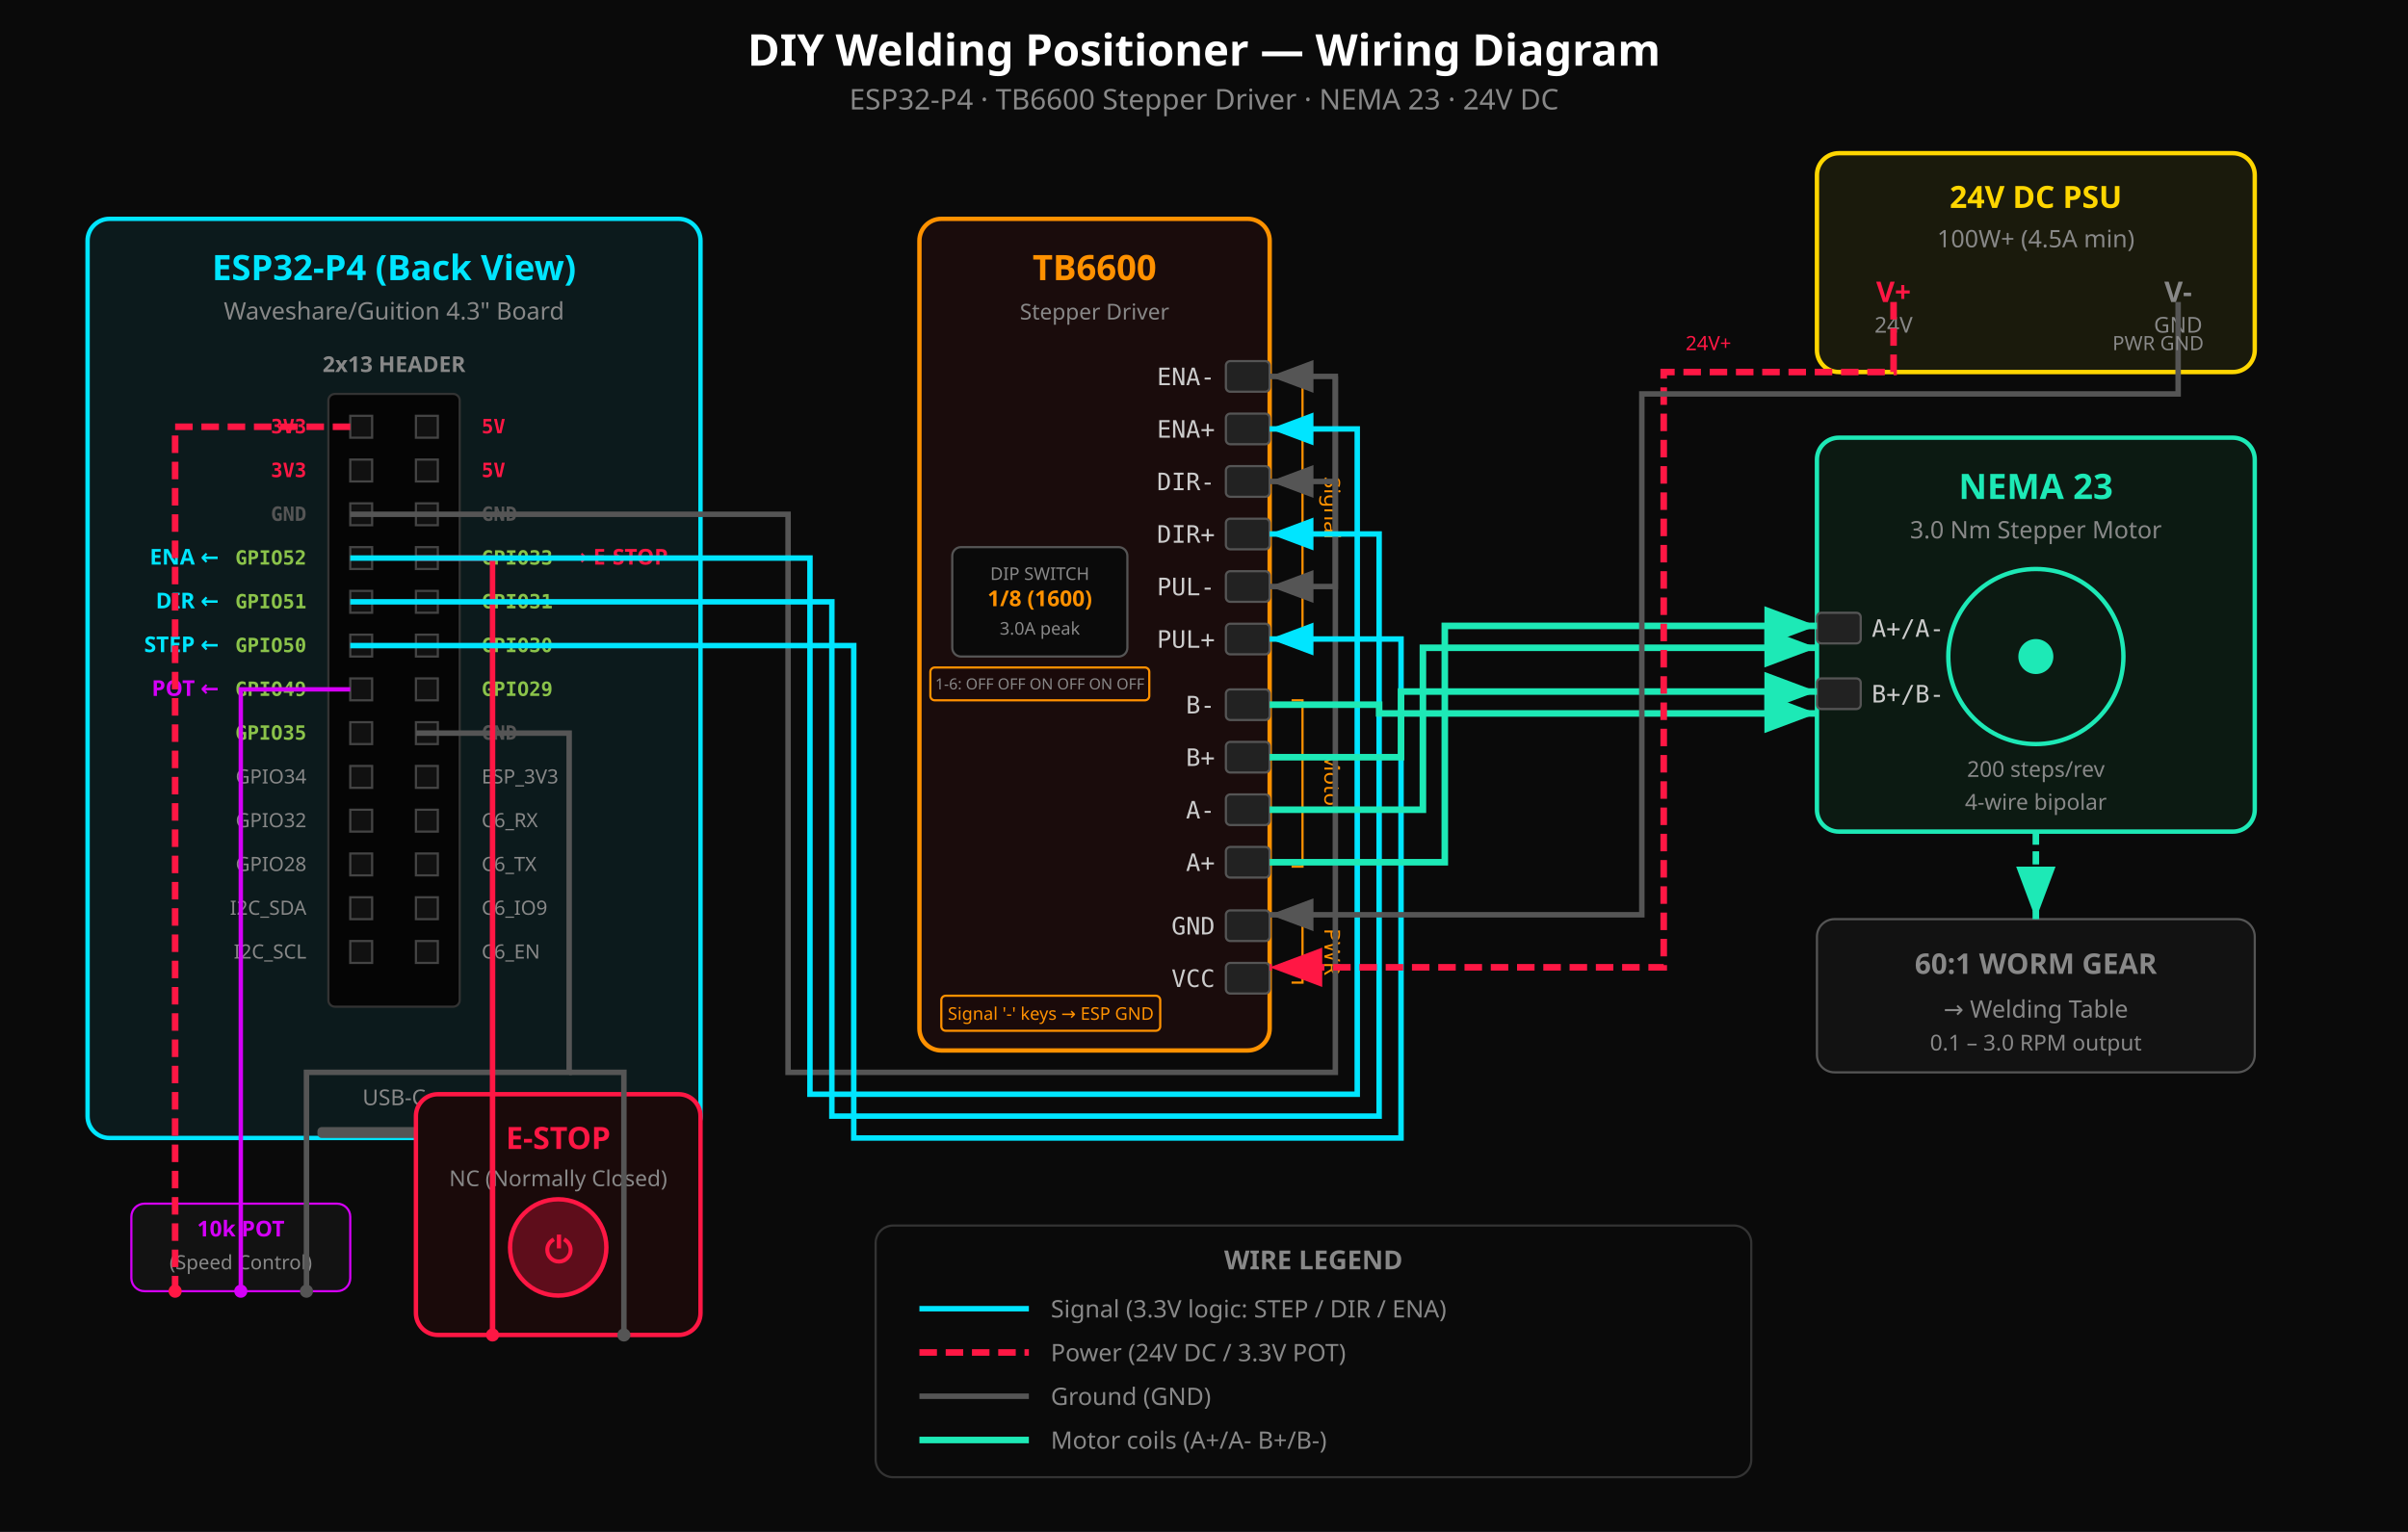
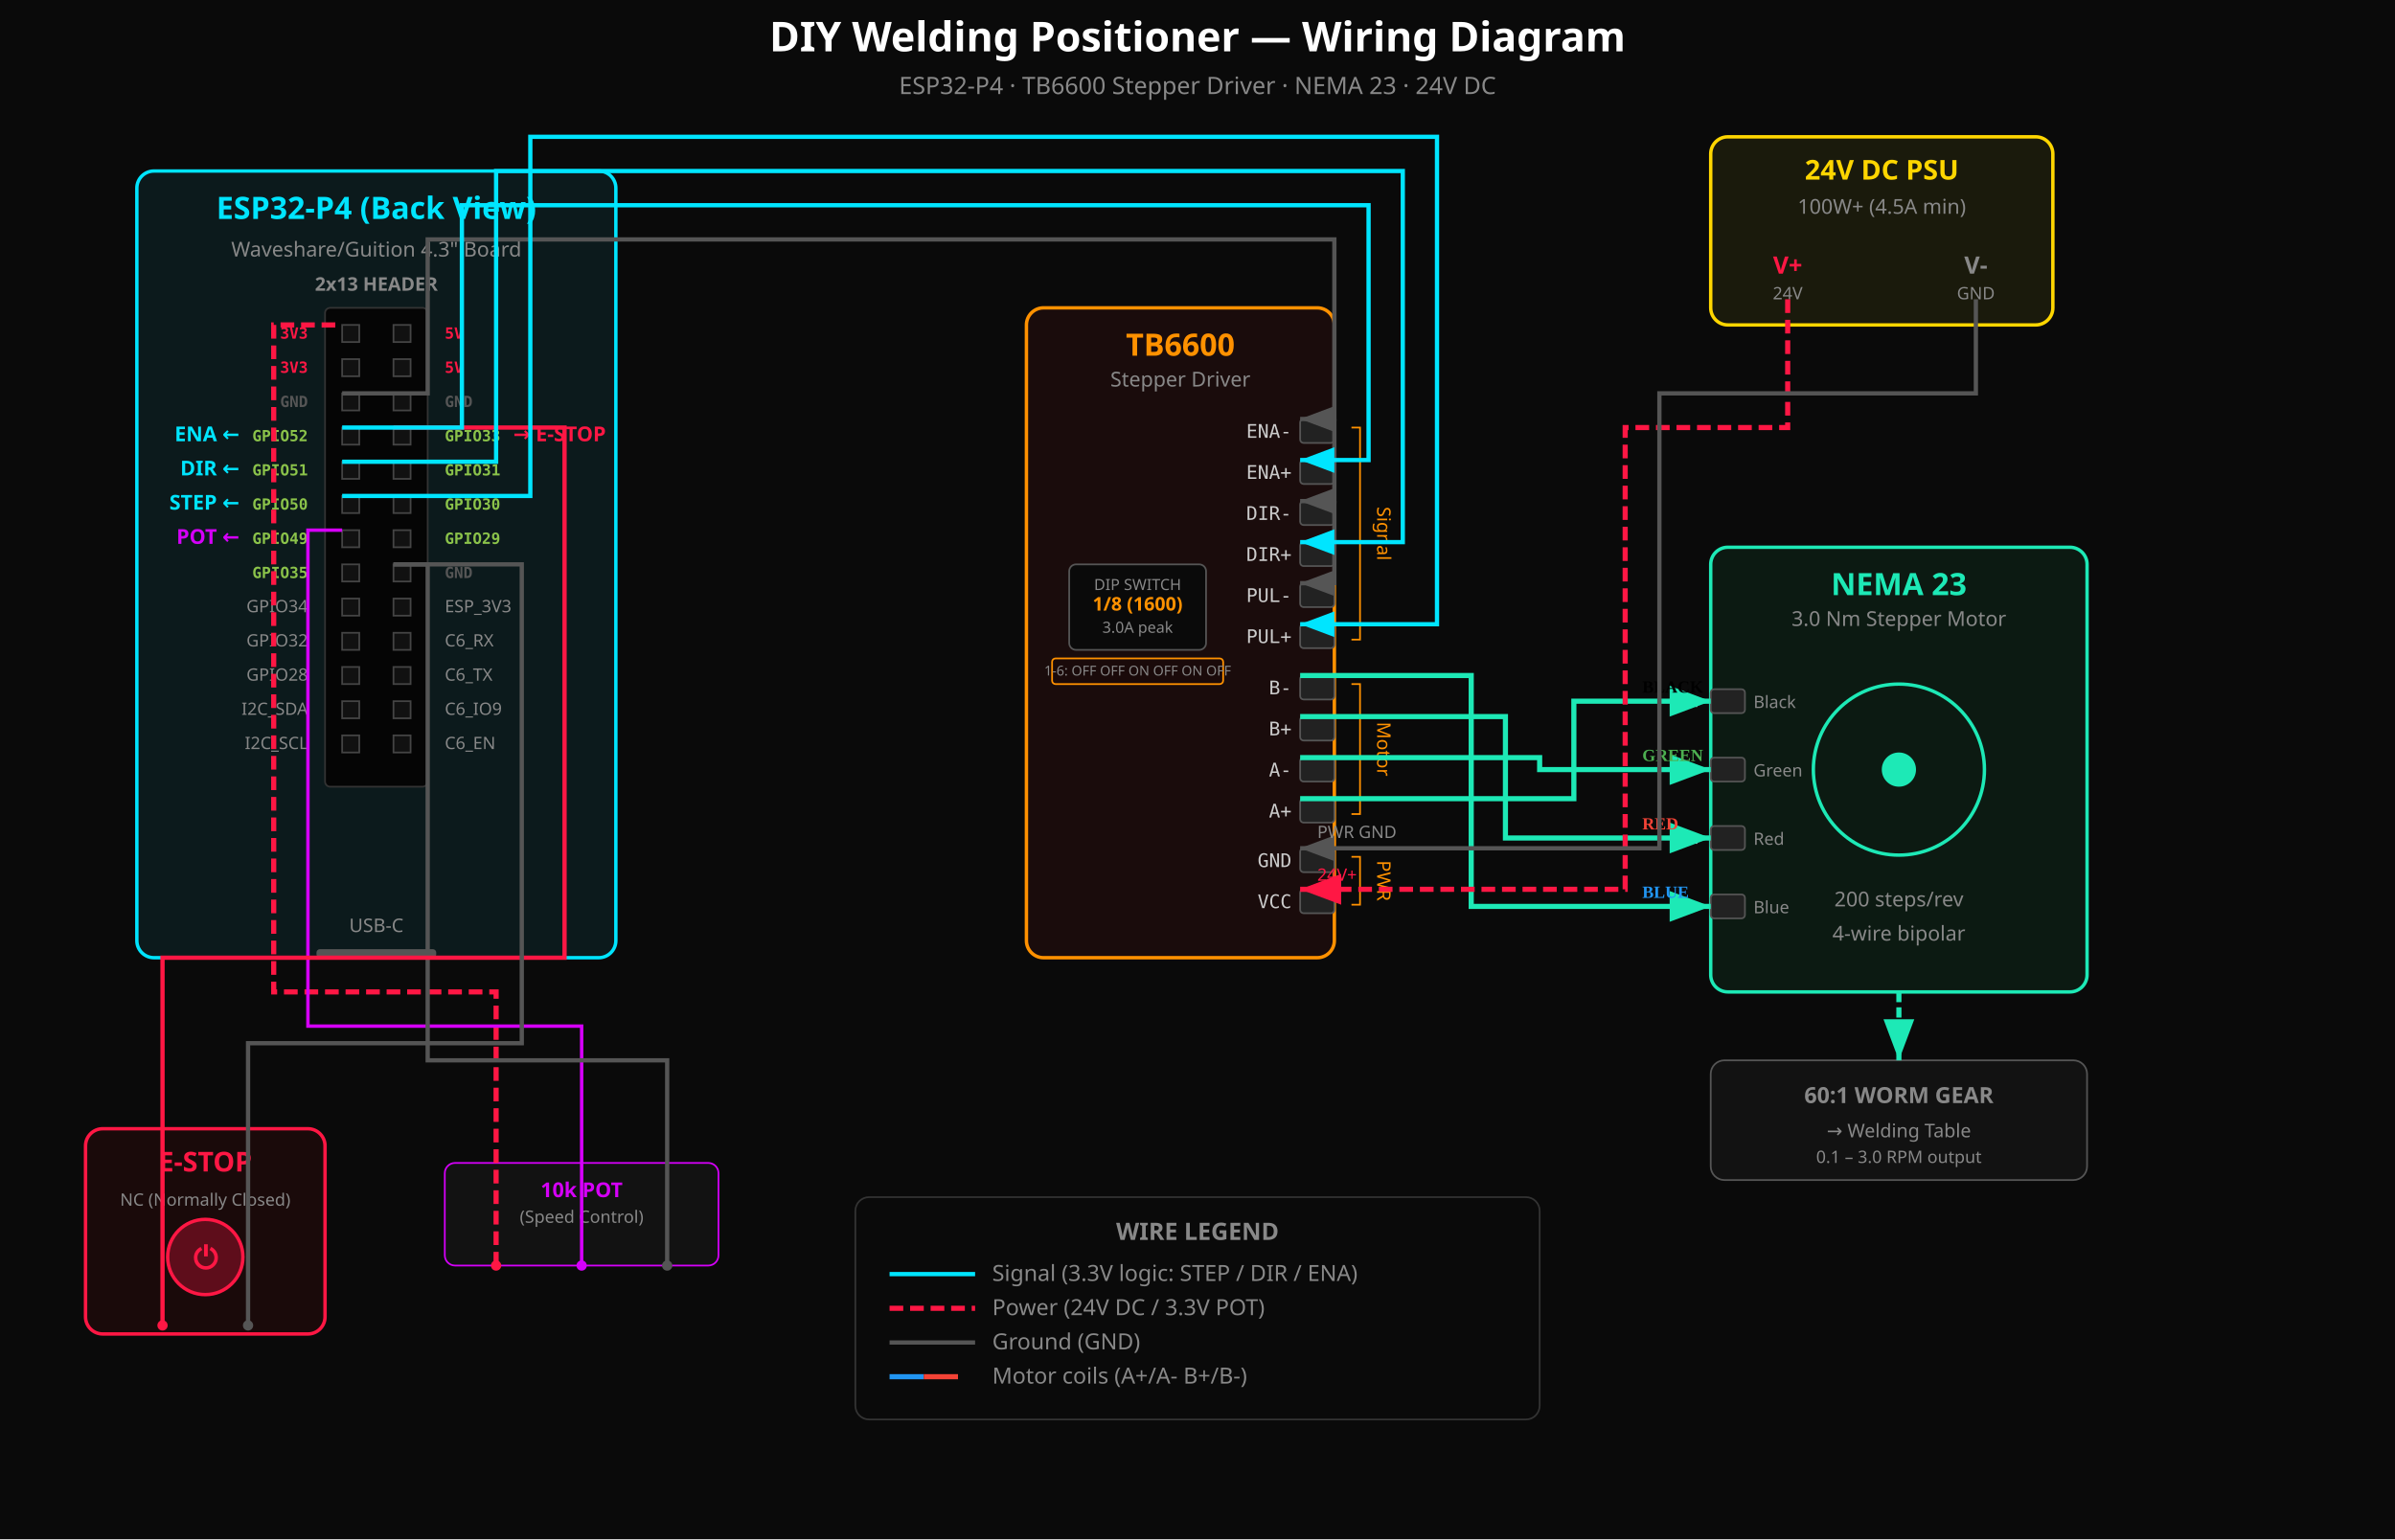
- <svg xmlns="http://www.w3.org/2000/svg" viewBox="0 0 1100 700" width="1100" height="700">
+ <svg xmlns="http://www.w3.org/2000/svg" viewBox="0 0 1400 900" width="1400" height="900">
  <defs>
    <style>
      .bg { fill: #0A0A0A; }
      .box { fill: #121212; stroke: #333; stroke-width: 2; rx: 10; }
      .box-esp { fill: #0c1a1c; stroke: #00E5FF; stroke-width: 2; rx: 10; }
      .box-tb { fill: #1a0c0c; stroke: #FF9100; stroke-width: 2; rx: 10; }
      .box-motor { fill: #0c1a12; stroke: #1DE9B6; stroke-width: 2; rx: 10; }
      .box-psu { fill: #1a1a0c; stroke: #FFD600; stroke-width: 2; rx: 10; }
      .wire-sig { stroke: #00E5FF; stroke-width: 2.5; fill: none; }
      .wire-pwr { stroke: #FF1744; stroke-width: 3; fill: none; stroke-dasharray: 8,4; }
      .wire-gnd { stroke: #555; stroke-width: 2.5; fill: none; }
      .wire-motor { stroke: #1DE9B6; stroke-width: 3; fill: none; }
      .wire-estop { stroke: #FF1744; stroke-width: 2.5; fill: none; }
      .wire-pot { stroke: #D500F9; stroke-width: 2; fill: none; }
      .t-main { fill: #FFF; font-family: sans-serif; font-weight: bold; }
      .t-dim { fill: #888; font-family: sans-serif; }
      .t-cyan { fill: #00E5FF; font-family: sans-serif; }
      .t-amber { fill: #FF9100; font-family: sans-serif; }
      .t-teal { fill: #1DE9B6; font-family: sans-serif; }
      .t-red { fill: #FF1744; font-family: sans-serif; }
      .t-yellow { fill: #FFD600; font-family: sans-serif; }
      .t-purple { fill: #D500F9; font-family: sans-serif; }
      .pin { fill: #222; stroke: #555; stroke-width: 1; }
      .pin-label { fill: #CCC; font-family: monospace; font-size: 11px; }
      .header-pin { fill: #111; stroke: #444; stroke-width: 1; }
      .header-bg { fill: #050505; stroke: #333; stroke-width: 1; rx: 3; }
      .label-gnd { fill: #555; font-size: 9px; font-family: monospace; font-weight: bold; }
      .label-3v3 { fill: #FF1744; font-size: 9px; font-family: monospace; font-weight: bold; }
      .label-gpio { fill: #8BC34A; font-size: 9px; font-family: monospace; font-weight: bold; }
    </style>
    <marker id="arrowCyan" markerWidth="8" markerHeight="6" refX="8" refY="3" orient="auto">
      <path d="M0,0 L8,3 L0,6 Z" fill="#00E5FF" />
    </marker>
    <marker id="arrowGnd" markerWidth="8" markerHeight="6" refX="8" refY="3" orient="auto">
      <path d="M0,0 L8,3 L0,6 Z" fill="#555" />
    </marker>
    <marker id="arrowMotor" markerWidth="8" markerHeight="6" refX="8" refY="3" orient="auto">
      <path d="M0,0 L8,3 L0,6 Z" fill="#1DE9B6" />
    </marker>
    <marker id="arrowPwr" markerWidth="8" markerHeight="6" refX="8" refY="3" orient="auto">
      <path d="M0,0 L8,3 L0,6 Z" fill="#FF1744" />
    </marker>
  </defs>
-   <rect width="1100" height="700" class="bg" />
-   <text x="550" y="30" class="t-main" font-size="20" text-anchor="middle">DIY Welding Positioner — Wiring Diagram</text>
-   <text x="550" y="50" class="t-dim" font-size="13" text-anchor="middle">ESP32-P4 · TB6600 Stepper Driver · NEMA 23 · 24V DC</text>
-   <g transform="translate(40, 100)">
-     <rect width="280" height="420" class="box-esp" rx="10" />
-     <text x="140" y="28" class="t-cyan" font-size="16" text-anchor="middle" font-weight="bold">ESP32-P4 (Back View)</text>
-     <text x="140" y="46" class="t-dim" font-size="11" text-anchor="middle">Waveshare/Guition 4.3" Board</text>
-     <rect x="105" y="415" width="70" height="5" rx="2" fill="#555" />
-     <text x="140" y="405" class="t-dim" font-size="10" text-anchor="middle">USB-C</text>
+   <rect width="1400" height="900" class="bg" />
+   <text x="700" y="30" class="t-main" font-size="24" text-anchor="middle">DIY Welding Positioner — Wiring Diagram</text>
+   <text x="700" y="55" class="t-dim" font-size="14" text-anchor="middle">ESP32-P4 · TB6600 Stepper Driver · NEMA 23 · 24V DC</text>
+   <g transform="translate(80, 100)">
+     <rect width="280" height="460" class="box-esp" rx="10" />
+     <text x="140" y="28" class="t-cyan" font-size="18" text-anchor="middle" font-weight="bold">ESP32-P4 (Back View)</text>
+     <text x="140" y="50" class="t-dim" font-size="12" text-anchor="middle">Waveshare/Guition 4.3" Board</text>
+     <rect x="105" y="455" width="70" height="5" rx="2" fill="#555" />
+     <text x="140" y="445" class="t-dim" font-size="11" text-anchor="middle">USB-C</text>
    <rect x="110" y="80" width="60" height="280" class="header-bg" />
-     <text x="140" y="70" class="t-dim" font-size="10" text-anchor="middle" font-weight="bold">2x13 HEADER</text>
+     <text x="140" y="70" class="t-dim" font-size="11" text-anchor="middle" font-weight="bold">2x13 HEADER</text>
    <text x="100" y="98" class="label-3v3" text-anchor="end">3V3</text>
    <rect x="120" y="90" width="10" height="10" class="header-pin" />
    <rect x="150" y="90" width="10" height="10" class="header-pin" />
    <text x="180" y="98" class="label-3v3" text-anchor="start">5V</text>
    <text x="100" y="118" class="label-3v3" text-anchor="end">3V3</text>
    <rect x="120" y="110" width="10" height="10" class="header-pin" />
    <rect x="150" y="110" width="10" height="10" class="header-pin" />
    <text x="180" y="118" class="label-3v3" text-anchor="start">5V</text>
    <text x="100" y="138" class="label-gnd" text-anchor="end">GND</text>
    <rect x="120" y="130" width="10" height="10" class="header-pin" fill="#555" />
    <rect x="150" y="130" width="10" height="10" class="header-pin" fill="#555" />
    <text x="180" y="138" class="label-gnd" text-anchor="start">GND</text>
    <text x="100" y="158" class="label-gpio" text-anchor="end">GPIO52</text>
    <rect x="120" y="150" width="10" height="10" class="header-pin" />
    <rect x="150" y="150" width="10" height="10" class="header-pin" />
    <text x="180" y="158" class="label-gpio" text-anchor="start">GPIO33</text>
    <text x="100" y="178" class="label-gpio" text-anchor="end">GPIO51</text>
    <rect x="120" y="170" width="10" height="10" class="header-pin" />
    <rect x="150" y="170" width="10" height="10" class="header-pin" />
    <text x="180" y="178" class="label-gpio" text-anchor="start">GPIO31</text>
    <text x="100" y="198" class="label-gpio" text-anchor="end">GPIO50</text>
    <rect x="120" y="190" width="10" height="10" class="header-pin" />
    <rect x="150" y="190" width="10" height="10" class="header-pin" />
    <text x="180" y="198" class="label-gpio" text-anchor="start">GPIO30</text>
    <text x="100" y="218" class="label-gpio" text-anchor="end">GPIO49</text>
    <rect x="120" y="210" width="10" height="10" class="header-pin" />
    <rect x="150" y="210" width="10" height="10" class="header-pin" />
    <text x="180" y="218" class="label-gpio" text-anchor="start">GPIO29</text>
    <text x="100" y="238" class="label-gpio" text-anchor="end">GPIO35</text>
    <rect x="120" y="230" width="10" height="10" class="header-pin" />
    <rect x="150" y="230" width="10" height="10" class="header-pin" fill="#555" />
    <text x="180" y="238" class="label-gnd" text-anchor="start">GND</text>
-     <text x="100" y="258" class="t-dim" font-size="9" text-anchor="end">GPIO34</text>
+     <text x="100" y="258" class="t-dim" font-size="10" text-anchor="end">GPIO34</text>
    <rect x="120" y="250" width="10" height="10" class="header-pin" />
    <rect x="150" y="250" width="10" height="10" class="header-pin" />
-     <text x="180" y="258" class="t-dim" font-size="9" text-anchor="start">ESP_3V3</text>
-     <text x="100" y="278" class="t-dim" font-size="9" text-anchor="end">GPIO32</text>
+     <text x="180" y="258" class="t-dim" font-size="10" text-anchor="start">ESP_3V3</text>
+     <text x="100" y="278" class="t-dim" font-size="10" text-anchor="end">GPIO32</text>
    <rect x="120" y="270" width="10" height="10" class="header-pin" />
    <rect x="150" y="270" width="10" height="10" class="header-pin" />
-     <text x="180" y="278" class="t-dim" font-size="9" text-anchor="start">C6_RX</text>
-     <text x="100" y="298" class="t-dim" font-size="9" text-anchor="end">GPIO28</text>
+     <text x="180" y="278" class="t-dim" font-size="10" text-anchor="start">C6_RX</text>
+     <text x="100" y="298" class="t-dim" font-size="10" text-anchor="end">GPIO28</text>
    <rect x="120" y="290" width="10" height="10" class="header-pin" />
    <rect x="150" y="290" width="10" height="10" class="header-pin" />
-     <text x="180" y="298" class="t-dim" font-size="9" text-anchor="start">C6_TX</text>
-     <text x="100" y="318" class="t-dim" font-size="9" text-anchor="end">I2C_SDA</text>
+     <text x="180" y="298" class="t-dim" font-size="10" text-anchor="start">C6_TX</text>
+     <text x="100" y="318" class="t-dim" font-size="10" text-anchor="end">I2C_SDA</text>
    <rect x="120" y="310" width="10" height="10" class="header-pin" />
    <rect x="150" y="310" width="10" height="10" class="header-pin" />
-     <text x="180" y="318" class="t-dim" font-size="9" text-anchor="start">C6_IO9</text>
-     <text x="100" y="338" class="t-dim" font-size="9" text-anchor="end">I2C_SCL</text>
+     <text x="180" y="318" class="t-dim" font-size="10" text-anchor="start">C6_IO9</text>
+     <text x="100" y="338" class="t-dim" font-size="10" text-anchor="end">I2C_SCL</text>
    <rect x="120" y="330" width="10" height="10" class="header-pin" />
    <rect x="150" y="330" width="10" height="10" class="header-pin" />
-     <text x="180" y="338" class="t-dim" font-size="9" text-anchor="start">C6_EN</text>
-     <text x="60" y="158" class="t-cyan" font-size="10" text-anchor="end" font-weight="bold">ENA ←</text>
-     <text x="60" y="178" class="t-cyan" font-size="10" text-anchor="end" font-weight="bold">DIR ←</text>
-     <text x="60" y="198" class="t-cyan" font-size="10" text-anchor="end" font-weight="bold">STEP ←</text>
-     <text x="60" y="218" class="t-purple" font-size="10" text-anchor="end" font-weight="bold">POT ←</text>
-     <text x="220" y="158" class="t-red" font-size="10" text-anchor="start" font-weight="bold">→ E-STOP</text>
-   </g>
-   <g transform="translate(420, 100)">
-     <rect width="160" height="380" class="box-tb" rx="10" />
-     <text x="80" y="28" class="t-amber" font-size="16" text-anchor="middle" font-weight="bold">TB6600</text>
-     <text x="80" y="46" class="t-dim" font-size="10" text-anchor="middle">Stepper Driver</text>
-     <rect x="140" y="65" width="20" height="14" class="pin" rx="2" fill="#2E7D32" />
-     <text x="135" y="76" class="pin-label" text-anchor="end">ENA-</text>
-     <rect x="140" y="89" width="20" height="14" class="pin" rx="2" fill="#2E7D32" />
-     <text x="135" y="100" class="pin-label" text-anchor="end">ENA+</text>
-     <rect x="140" y="113" width="20" height="14" class="pin" rx="2" fill="#2E7D32" />
-     <text x="135" y="124" class="pin-label" text-anchor="end">DIR-</text>
-     <rect x="140" y="137" width="20" height="14" class="pin" rx="2" fill="#2E7D32" />
-     <text x="135" y="148" class="pin-label" text-anchor="end">DIR+</text>
-     <rect x="140" y="161" width="20" height="14" class="pin" rx="2" fill="#2E7D32" />
-     <text x="135" y="172" class="pin-label" text-anchor="end">PUL-</text>
-     <rect x="140" y="185" width="20" height="14" class="pin" rx="2" fill="#2E7D32" />
-     <text x="135" y="196" class="pin-label" text-anchor="end">PUL+</text>
-     <rect x="140" y="215" width="20" height="14" class="pin" rx="2" fill="#2E7D32" />
-     <text x="135" y="226" class="pin-label" text-anchor="end">B-</text>
-     <rect x="140" y="239" width="20" height="14" class="pin" rx="2" fill="#2E7D32" />
-     <text x="135" y="250" class="pin-label" text-anchor="end">B+</text>
-     <rect x="140" y="263" width="20" height="14" class="pin" rx="2" fill="#2E7D32" />
-     <text x="135" y="274" class="pin-label" text-anchor="end">A-</text>
-     <rect x="140" y="287" width="20" height="14" class="pin" rx="2" fill="#2E7D32" />
-     <text x="135" y="298" class="pin-label" text-anchor="end">A+</text>
-     <rect x="140" y="316" width="20" height="14" class="pin" rx="2" fill="#2E7D32" />
-     <text x="135" y="327" class="pin-label" text-anchor="end">GND</text>
-     <rect x="140" y="340" width="20" height="14" class="pin" rx="2" fill="#2E7D32" />
-     <text x="135" y="351" class="pin-label" text-anchor="end">VCC</text>
-     <path d="M 170 70 L 175 70 L 175 194 L 170 194" fill="none" stroke="#FF9100" stroke-width="1" />
-     <text x="185" y="132" class="t-amber" font-size="10" transform="rotate(90, 185, 132)" text-anchor="middle">Signal</text>
-     <path d="M 170 220 L 175 220 L 175 296 L 170 296" fill="none" stroke="#FF9100" stroke-width="1" />
-     <text x="185" y="258" class="t-amber" font-size="10" transform="rotate(90, 185, 258)" text-anchor="middle">Motor</text>
-     <path d="M 170 321 L 175 321 L 175 349 L 170 349" fill="none" stroke="#FF9100" stroke-width="1" />
-     <text x="185" y="335" class="t-amber" font-size="10" transform="rotate(90, 185, 335)" text-anchor="middle">PWR</text>
-     <rect x="10" y="355" width="100" height="16" rx="2" fill="#1a0a0a" stroke="#FF9100" stroke-width="1" />
-     <text x="60" y="366" class="t-amber" font-size="8" text-anchor="middle">Signal '-' keys → ESP GND</text>
-     <rect x="15" y="150" width="80" height="50" rx="4" fill="#0a0a0a" stroke="#555" stroke-width="1" />
-     <text x="55" y="165" class="t-dim" font-size="8" text-anchor="middle">DIP SWITCH</text>
-     <text x="55" y="177" class="t-amber" font-size="10" text-anchor="middle" font-weight="bold">1/8 (1600)</text>
-     <text x="55" y="190" class="t-dim" font-size="8" text-anchor="middle">3.0A peak</text>
-     <rect x="5" y="205" width="100" height="15" rx="2" fill="#1a0a0a" stroke="#FF9100" stroke-width="1" />
-     <text x="55" y="215" class="t-dim" font-size="7" text-anchor="middle">1-6: OFF OFF ON OFF ON OFF</text>
-   </g>
-   <g transform="translate(830, 200)">
-     <rect width="200" height="180" class="box-motor" rx="10" />
-     <text x="100" y="28" class="t-teal" font-size="16" text-anchor="middle" font-weight="bold">NEMA 23</text>
-     <text x="100" y="46" class="t-dim" font-size="11" text-anchor="middle">3.0 Nm Stepper Motor</text>
-     <circle cx="100" cy="100" r="40" fill="none" stroke="#1DE9B6" stroke-width="2" />
-     <circle cx="100" cy="100" r="8" fill="#1DE9B6" />
-     <text x="100" y="155" class="t-dim" font-size="10" text-anchor="middle">200 steps/rev</text>
-     <text x="100" y="170" class="t-dim" font-size="10" text-anchor="middle">4-wire bipolar</text>
-     <rect x="0" y="80" width="20" height="14" class="pin" rx="2" />
-     <text x="25" y="91" class="pin-label">A+/A-</text>
-     <rect x="0" y="110" width="20" height="14" class="pin" rx="2" />
-     <text x="25" y="121" class="pin-label">B+/B-</text>
-   </g>
-   <g transform="translate(830, 70)">
-     <rect width="200" height="100" class="box-psu" rx="10" />
-     <text x="100" y="25" class="t-yellow" font-size="14" text-anchor="middle" font-weight="bold">24V DC PSU</text>
-     <text x="100" y="43" class="t-dim" font-size="11" text-anchor="middle">100W+ (4.5A min)</text>
-     <text x="35" y="68" class="t-red" font-size="13" text-anchor="middle" font-weight="bold">V+</text>
-     <text x="35" y="82" class="t-dim" font-size="10" text-anchor="middle">24V</text>
-     <text x="165" y="68" class="t-dim" font-size="13" text-anchor="middle" font-weight="bold">V-</text>
-     <text x="165" y="82" class="t-dim" font-size="10" text-anchor="middle">GND</text>
-   </g>
-   <g transform="translate(190, 500)">
-     <rect width="130" height="110" rx="10" fill="#1a0a0a" stroke="#FF1744" stroke-width="2" />
-     <text x="65" y="25" class="t-red" font-size="14" text-anchor="middle" font-weight="bold">E-STOP</text>
-     <text x="65" y="42" class="t-dim" font-size="10" text-anchor="middle">NC (Normally Closed)</text>
-     <circle cx="65" cy="70" r="22" fill="#FF1744" fill-opacity="0.3" stroke="#FF1744" stroke-width="2" />
-     <text x="65" y="77" class="t-red" font-size="16" text-anchor="middle" font-weight="bold">⏻</text>
-     <circle cx="35" cy="110" r="3" fill="#FF1744" />
-     <circle cx="95" cy="110" r="3" fill="#555" />
-   </g>
-   <g transform="translate(60, 550)">
-     <rect width="100" height="40" rx="6" fill="#121212" stroke="#D500F9" stroke-width="1" />
-     <text x="50" y="15" class="t-purple" font-size="10" text-anchor="middle" font-weight="bold">10k POT</text>
-     <text x="50" y="30" class="t-dim" font-size="9" text-anchor="middle">(Speed Control)</text>
-     <circle cx="20" cy="40" r="3" fill="#FF1744" />
-     <circle cx="50" cy="40" r="3" fill="#D500F9" />
-     <circle cx="80" cy="40" r="3" fill="#555" />
-   </g>
-   <path d="M 160 315 L 110 315 L 110 590" class="wire-pot" />
-   <path d="M 160 195 L 80 195 L 80 590" class="wire-pwr" />
-   <path d="M 190 335 L 260 335 L 260 490 L 140 490 L 140 590" class="wire-gnd" />
-   <path d="M 190 255 L 225 255 L 225 610" class="wire-estop" />
-   <path d="M 260 490 L 285 490 L 285 610" class="wire-gnd" />
-   <path d="M 160 235 L 360 235 L 360 490 L 610 490 L 610 172 L 580 172" class="wire-gnd" marker-end="url(#arrowGnd)" />
-   <path d="M 610 172 L 610 220 L 580 220" class="wire-gnd" marker-end="url(#arrowGnd)" />
-   <path d="M 610 220 L 610 268 L 580 268" class="wire-gnd" marker-end="url(#arrowGnd)" />
-   <path d="M 160 255 L 370 255 L 370 500 L 620 500 L 620 196 L 580 196" class="wire-sig" marker-end="url(#arrowCyan)" />
-   <path d="M 160 275 L 380 275 L 380 510 L 630 510 L 630 244 L 580 244" class="wire-sig" marker-end="url(#arrowCyan)" />
-   <path d="M 160 295 L 390 295 L 390 520 L 640 520 L 640 292 L 580 292" class="wire-sig" marker-end="url(#arrowCyan)" />
-   <path d="M 580 322 L 630 322 L 630 326 L 830 326" class="wire-motor" marker-end="url(#arrowMotor)" />
-   <path d="M 580 346 L 640 346 L 640 316 L 830 316" class="wire-motor" marker-end="url(#arrowMotor)" />
-   <path d="M 580 370 L 650 370 L 650 296 L 830 296" class="wire-motor" marker-end="url(#arrowMotor)" />
-   <path d="M 580 394 L 660 394 L 660 286 L 830 286" class="wire-motor" marker-end="url(#arrowMotor)" />
-   <g transform="translate(830, 420)">
-     <rect width="200" height="70" rx="8" fill="#121212" stroke="#555" stroke-width="1" />
-     <text x="100" y="25" class="t-dim" font-size="13" text-anchor="middle" font-weight="bold">60:1 WORM GEAR</text>
-     <text x="100" y="45" class="t-dim" font-size="11" text-anchor="middle">→ Welding Table</text>
-     <text x="100" y="60" class="t-dim" font-size="10" text-anchor="middle">0.1 – 3.0 RPM output</text>
-   </g>
-   <path d="M 930 380 L 930 420" class="wire-motor" marker-end="url(#arrowMotor)" stroke-dasharray="6,3" />
-   <path d="M 865 138 L 865 170 L 760 170 L 760 442 L 580 442" class="wire-pwr" marker-end="url(#arrowPwr)" />
-   <text x="770" y="160" class="t-red" font-size="9">24V+</text>
-   <path d="M 995 138 L 995 180 L 750 180 L 750 418 L 580 418" class="wire-gnd" marker-end="url(#arrowGnd)" />
-   <text x="965" y="160" class="t-dim" font-size="9">PWR GND</text>
-   <g transform="translate(400, 560)">
-     <rect width="400" height="115" rx="8" fill="#0A0A0A" stroke="#333" stroke-width="1" />
-     <text x="200" y="20" class="t-dim" font-size="12" text-anchor="middle" font-weight="bold">WIRE LEGEND</text>
-     <line x1="20" y1="38" x2="70" y2="38" stroke="#00E5FF" stroke-width="2.5" />
-     <text x="80" y="42" class="t-dim" font-size="11">Signal (3.3V logic: STEP / DIR / ENA)</text>
-     <line x1="20" y1="58" x2="70" y2="58" stroke="#FF1744" stroke-width="3" stroke-dasharray="8,4" />
-     <text x="80" y="62" class="t-dim" font-size="11">Power (24V DC / 3.3V POT)</text>
-     <line x1="20" y1="78" x2="70" y2="78" stroke="#555" stroke-width="2.5" />
-     <text x="80" y="82" class="t-dim" font-size="11">Ground (GND)</text>
-     <line x1="20" y1="98" x2="70" y2="98" stroke="#1DE9B6" stroke-width="3" />
-     <text x="80" y="102" class="t-dim" font-size="11">Motor coils (A+/A-  B+/B-)</text>
+     <text x="180" y="338" class="t-dim" font-size="10" text-anchor="start">C6_EN</text>
+     <text x="60" y="158" class="t-cyan" font-size="12" text-anchor="end" font-weight="bold">ENA ←</text>
+     <text x="60" y="178" class="t-cyan" font-size="12" text-anchor="end" font-weight="bold">DIR ←</text>
+     <text x="60" y="198" class="t-cyan" font-size="12" text-anchor="end" font-weight="bold">STEP ←</text>
+     <text x="60" y="218" class="t-purple" font-size="12" text-anchor="end" font-weight="bold">POT ←</text>
+     <text x="220" y="158" class="t-red" font-size="12" text-anchor="start" font-weight="bold">→ E-STOP</text>
+   </g>
+   <g transform="translate(600, 180)">
+     <rect width="180" height="380" class="box-tb" rx="10" />
+     <text x="90" y="28" class="t-amber" font-size="18" text-anchor="middle" font-weight="bold">TB6600</text>
+     <text x="90" y="46" class="t-dim" font-size="12" text-anchor="middle">Stepper Driver</text>
+     <rect x="160" y="65" width="20" height="14" class="pin" rx="2" fill="#2E7D32" />
+     <text x="155" y="76" class="pin-label" text-anchor="end">ENA-</text>
+     <rect x="160" y="89" width="20" height="14" class="pin" rx="2" fill="#2E7D32" />
+     <text x="155" y="100" class="pin-label" text-anchor="end">ENA+</text>
+     <rect x="160" y="113" width="20" height="14" class="pin" rx="2" fill="#2E7D32" />
+     <text x="155" y="124" class="pin-label" text-anchor="end">DIR-</text>
+     <rect x="160" y="137" width="20" height="14" class="pin" rx="2" fill="#2E7D32" />
+     <text x="155" y="148" class="pin-label" text-anchor="end">DIR+</text>
+     <rect x="160" y="161" width="20" height="14" class="pin" rx="2" fill="#2E7D32" />
+     <text x="155" y="172" class="pin-label" text-anchor="end">PUL-</text>
+     <rect x="160" y="185" width="20" height="14" class="pin" rx="2" fill="#2E7D32" />
+     <text x="155" y="196" class="pin-label" text-anchor="end">PUL+</text>
+     <rect x="160" y="215" width="20" height="14" class="pin" rx="2" fill="#2E7D32" />
+     <text x="155" y="226" class="pin-label" text-anchor="end">B-</text>
+     <rect x="160" y="239" width="20" height="14" class="pin" rx="2" fill="#2E7D32" />
+     <text x="155" y="250" class="pin-label" text-anchor="end">B+</text>
+     <rect x="160" y="263" width="20" height="14" class="pin" rx="2" fill="#2E7D32" />
+     <text x="155" y="274" class="pin-label" text-anchor="end">A-</text>
+     <rect x="160" y="287" width="20" height="14" class="pin" rx="2" fill="#2E7D32" />
+     <text x="155" y="298" class="pin-label" text-anchor="end">A+</text>
+     <rect x="160" y="316" width="20" height="14" class="pin" rx="2" fill="#2E7D32" />
+     <text x="155" y="327" class="pin-label" text-anchor="end">GND</text>
+     <rect x="160" y="340" width="20" height="14" class="pin" rx="2" fill="#2E7D32" />
+     <text x="155" y="351" class="pin-label" text-anchor="end">VCC</text>
+     <path d="M 190 70 L 195 70 L 195 194 L 190 194" fill="none" stroke="#FF9100" stroke-width="1" />
+     <text x="205" y="132" class="t-amber" font-size="11" transform="rotate(90, 205, 132)" text-anchor="middle">Signal</text>
+     <path d="M 190 220 L 195 220 L 195 296 L 190 296" fill="none" stroke="#FF9100" stroke-width="1" />
+     <text x="205" y="258" class="t-amber" font-size="11" transform="rotate(90, 205, 258)" text-anchor="middle">Motor</text>
+     <path d="M 190 321 L 195 321 L 195 349 L 190 349" fill="none" stroke="#FF9100" stroke-width="1" />
+     <text x="205" y="335" class="t-amber" font-size="11" transform="rotate(90, 205, 335)" text-anchor="middle">PWR</text>
+     <rect x="25" y="150" width="80" height="50" rx="4" fill="#0a0a0a" stroke="#555" stroke-width="1" />
+     <text x="65" y="165" class="t-dim" font-size="9" text-anchor="middle">DIP SWITCH</text>
+     <text x="65" y="177" class="t-amber" font-size="11" text-anchor="middle" font-weight="bold">1/8 (1600)</text>
+     <text x="65" y="190" class="t-dim" font-size="9" text-anchor="middle">3.0A peak</text>
+     <rect x="15" y="205" width="100" height="15" rx="2" fill="#1a0a0a" stroke="#FF9100" stroke-width="1" />
+     <text x="65" y="215" class="t-dim" font-size="8" text-anchor="middle">1-6: OFF OFF ON OFF ON OFF</text>
+   </g>
+   <g transform="translate(1000, 320)">
+     <rect width="220" height="260" class="box-motor" rx="10" />
+     <text x="110" y="28" class="t-teal" font-size="18" text-anchor="middle" font-weight="bold">NEMA 23</text>
+     <text x="110" y="46" class="t-dim" font-size="12" text-anchor="middle">3.0 Nm Stepper Motor</text>
+     <circle cx="110" cy="130" r="50" fill="none" stroke="#1DE9B6" stroke-width="2" />
+     <circle cx="110" cy="130" r="10" fill="#1DE9B6" />
+     <text x="110" y="210" class="t-dim" font-size="12" text-anchor="middle">200 steps/rev</text>
+     <text x="110" y="230" class="t-dim" font-size="12" text-anchor="middle">4-wire bipolar</text>
+     <rect x="0" y="83" width="20" height="14" class="pin" rx="2" />
+     <text x="-5" y="94" class="pin-label" text-anchor="end">A+</text>
+     <text x="25" y="94" class="t-dim" font-size="10" text-anchor="start">Black</text>
+     <rect x="0" y="123" width="20" height="14" class="pin" rx="2" />
+     <text x="-5" y="134" class="pin-label" text-anchor="end">A-</text>
+     <text x="25" y="134" class="t-dim" font-size="10" text-anchor="start">Green</text>
+     <rect x="0" y="163" width="20" height="14" class="pin" rx="2" />
+     <text x="-5" y="174" class="pin-label" text-anchor="end">B+</text>
+     <text x="25" y="174" class="t-dim" font-size="10" text-anchor="start">Red</text>
+     <rect x="0" y="203" width="20" height="14" class="pin" rx="2" />
+     <text x="-5" y="214" class="pin-label" text-anchor="end">B-</text>
+     <text x="25" y="214" class="t-dim" font-size="10" text-anchor="start">Blue</text>
+   </g>
+   <g transform="translate(1000, 80)">
+     <rect width="200" height="110" class="box-psu" rx="10" />
+     <text x="100" y="25" class="t-yellow" font-size="16" text-anchor="middle" font-weight="bold">24V DC PSU</text>
+     <text x="100" y="45" class="t-dim" font-size="12" text-anchor="middle">100W+ (4.5A min)</text>
+     <text x="45" y="80" class="t-red" font-size="14" text-anchor="middle" font-weight="bold">V+</text>
+     <text x="45" y="95" class="t-dim" font-size="10" text-anchor="middle">24V</text>
+     <text x="155" y="80" class="t-dim" font-size="14" text-anchor="middle" font-weight="bold">V-</text>
+     <text x="155" y="95" class="t-dim" font-size="10" text-anchor="middle">GND</text>
+   </g>
+   <g transform="translate(50, 660)">
+     <rect width="140" height="120" rx="10" fill="#1a0a0a" stroke="#FF1744" stroke-width="2" />
+     <text x="70" y="25" class="t-red" font-size="16" text-anchor="middle" font-weight="bold">E-STOP</text>
+     <text x="70" y="45" class="t-dim" font-size="10" text-anchor="middle">NC (Normally Closed)</text>
+     <circle cx="70" cy="75" r="22" fill="#FF1744" fill-opacity="0.3" stroke="#FF1744" stroke-width="2" />
+     <text x="70" y="82" class="t-red" font-size="18" text-anchor="middle" font-weight="bold">⏻</text>
+     <circle cx="45" cy="115" r="3" fill="#FF1744" />
+     <circle cx="95" cy="115" r="3" fill="#555" />
+   </g>
+   <g transform="translate(260, 680)">
+     <rect width="160" height="60" rx="6" fill="#121212" stroke="#D500F9" stroke-width="1" />
+     <text x="80" y="20" class="t-purple" font-size="12" text-anchor="middle" font-weight="bold">10k POT</text>
+     <text x="80" y="35" class="t-dim" font-size="10" text-anchor="middle">(Speed Control)</text>
+     <circle cx="30" cy="60" r="3" fill="#FF1744" />
+     <circle cx="80" cy="60" r="3" fill="#D500F9" />
+     <circle cx="130" cy="60" r="3" fill="#555" />
+   </g>
+   <path d="M 290 740 L 290 580 L 160 580 L 160 190 L 200 190" class="wire-pwr" />
+   <path d="M 340 740 L 340 600 L 180 600 L 180 310 L 200 310" class="wire-pot" />
+   <path d="M 390 740 L 390 620 L 250 620 L 250 330 L 230 330" class="wire-gnd" />
+   <path d="M 95 775 L 95 560 L 330 560 L 330 250 L 230 250" class="wire-estop" />
+   <path d="M 145 775 L 145 610 L 305 610 L 305 330 L 230 330" class="wire-gnd" />
+   <path d="M 200 230 L 250 230 L 250 140 L 780 140 L 780 245 L 760 245" class="wire-gnd" marker-end="url(#arrowGnd)" />
+   <path d="M 780 245 L 780 293 L 760 293" class="wire-gnd" marker-end="url(#arrowGnd)" />
+   <path d="M 780 293 L 780 341 L 760 341" class="wire-gnd" marker-end="url(#arrowGnd)" />
+   <path d="M 200 250 L 270 250 L 270 120 L 800 120 L 800 269 L 760 269" class="wire-sig" marker-end="url(#arrowCyan)" />
+   <path d="M 200 270 L 290 270 L 290 100 L 820 100 L 820 317 L 760 317" class="wire-sig" marker-end="url(#arrowCyan)" />
+   <path d="M 200 290 L 310 290 L 310 80 L 840 80 L 840 365 L 760 365" class="wire-sig" marker-end="url(#arrowCyan)" />
+   <path d="M 760 395 L 860 395 L 860 530 L 1000 530" class="wire-motor" stroke="#2196F3" marker-end="url(#arrowMotor)" />
+   <path d="M 760 419 L 880 419 L 880 490 L 1000 490" class="wire-motor" stroke="#F44336" marker-end="url(#arrowMotor)" />
+   <path d="M 760 443 L 900 443 L 900 450 L 1000 450" class="wire-motor" stroke="#4CAF50" marker-end="url(#arrowMotor)" />
+   <path d="M 760 467 L 920 467 L 920 410 L 1000 410" class="wire-motor" stroke="#000000" marker-end="url(#arrowMotor)" />
+   <text x="960" y="405" fill="#000000" font-size="10" font-weight="bold">BLACK</text>
+   <text x="960" y="445" fill="#4CAF50" font-size="10" font-weight="bold">GREEN</text>
+   <text x="960" y="485" fill="#F44336" font-size="10" font-weight="bold">RED</text>
+   <text x="960" y="525" fill="#2196F3" font-size="10" font-weight="bold">BLUE</text>
+   <g transform="translate(1000, 620)">
+     <rect width="220" height="70" rx="8" fill="#121212" stroke="#555" stroke-width="1" />
+     <text x="110" y="25" class="t-dim" font-size="13" text-anchor="middle" font-weight="bold">60:1 WORM GEAR</text>
+     <text x="110" y="45" class="t-dim" font-size="11" text-anchor="middle">→ Welding Table</text>
+     <text x="110" y="60" class="t-dim" font-size="10" text-anchor="middle">0.1 – 3.0 RPM output</text>
+   </g>
+   <path d="M 1110 580 L 1110 620" class="wire-motor" marker-end="url(#arrowMotor)" stroke-dasharray="6,3" />
+   <path d="M 1045 175 L 1045 250 L 950 250 L 950 520 L 760 520" class="wire-pwr" marker-end="url(#arrowPwr)" />
+   <text x="770" y="515" class="t-red" font-size="10">24V+</text>
+   <path d="M 1155 175 L 1155 230 L 970 230 L 970 496 L 760 496" class="wire-gnd" marker-end="url(#arrowGnd)" />
+   <text x="770" y="490" class="t-dim" font-size="10">PWR GND</text>
+   <g transform="translate(500, 700)">
+     <rect width="400" height="130" rx="8" fill="#0A0A0A" stroke="#333" stroke-width="1" />
+     <text x="200" y="25" class="t-dim" font-size="14" text-anchor="middle" font-weight="bold">WIRE LEGEND</text>
+     <line x1="20" y1="45" x2="70" y2="45" stroke="#00E5FF" stroke-width="2.5" />
+     <text x="80" y="49" class="t-dim" font-size="13">Signal (3.3V logic: STEP / DIR / ENA)</text>
+     <line x1="20" y1="65" x2="70" y2="65" stroke="#FF1744" stroke-width="3" stroke-dasharray="8,4" />
+     <text x="80" y="69" class="t-dim" font-size="13">Power (24V DC / 3.3V POT)</text>
+     <line x1="20" y1="85" x2="70" y2="85" stroke="#555" stroke-width="2.5" />
+     <text x="80" y="89" class="t-dim" font-size="13">Ground (GND)</text>
+     <line x1="20" y1="105" x2="40" y2="105" stroke="#2196F3" stroke-width="3" />
+     <line x1="40" y1="105" x2="60" y2="105" stroke="#F44336" stroke-width="3" />
+     <text x="80" y="109" class="t-dim" font-size="13">Motor coils (A+/A-  B+/B-)</text>
  </g>
</svg>
